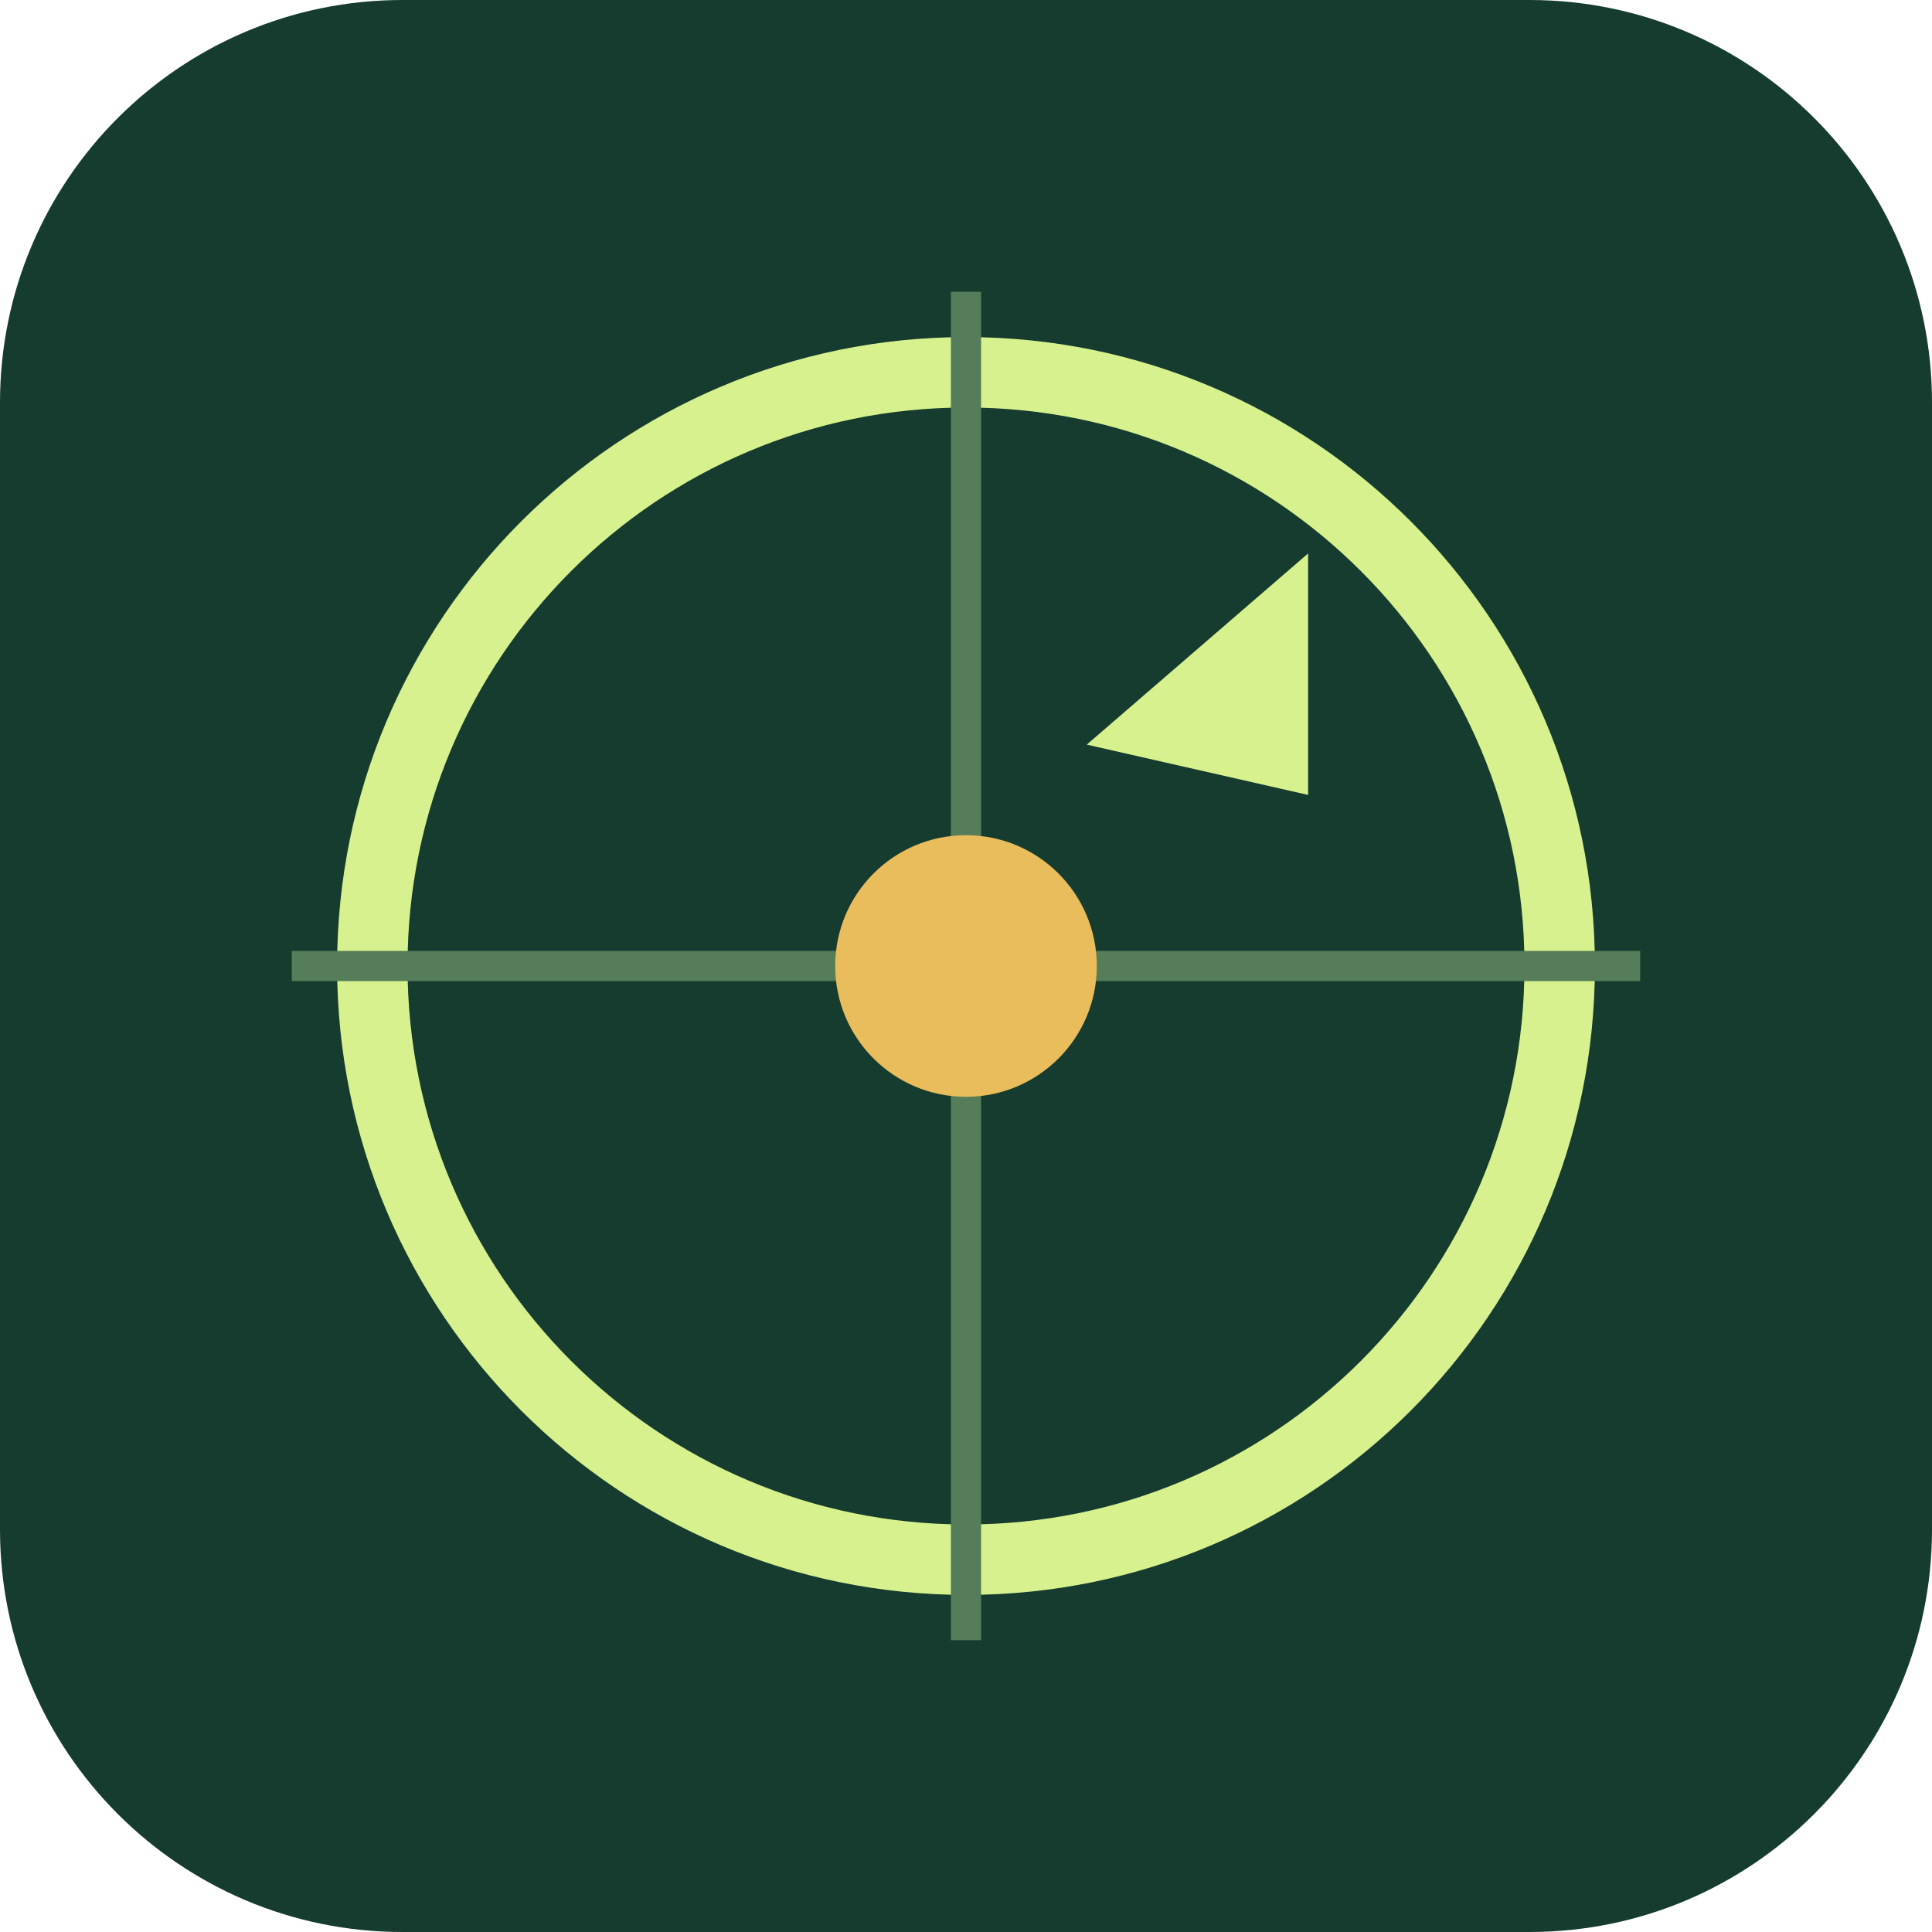
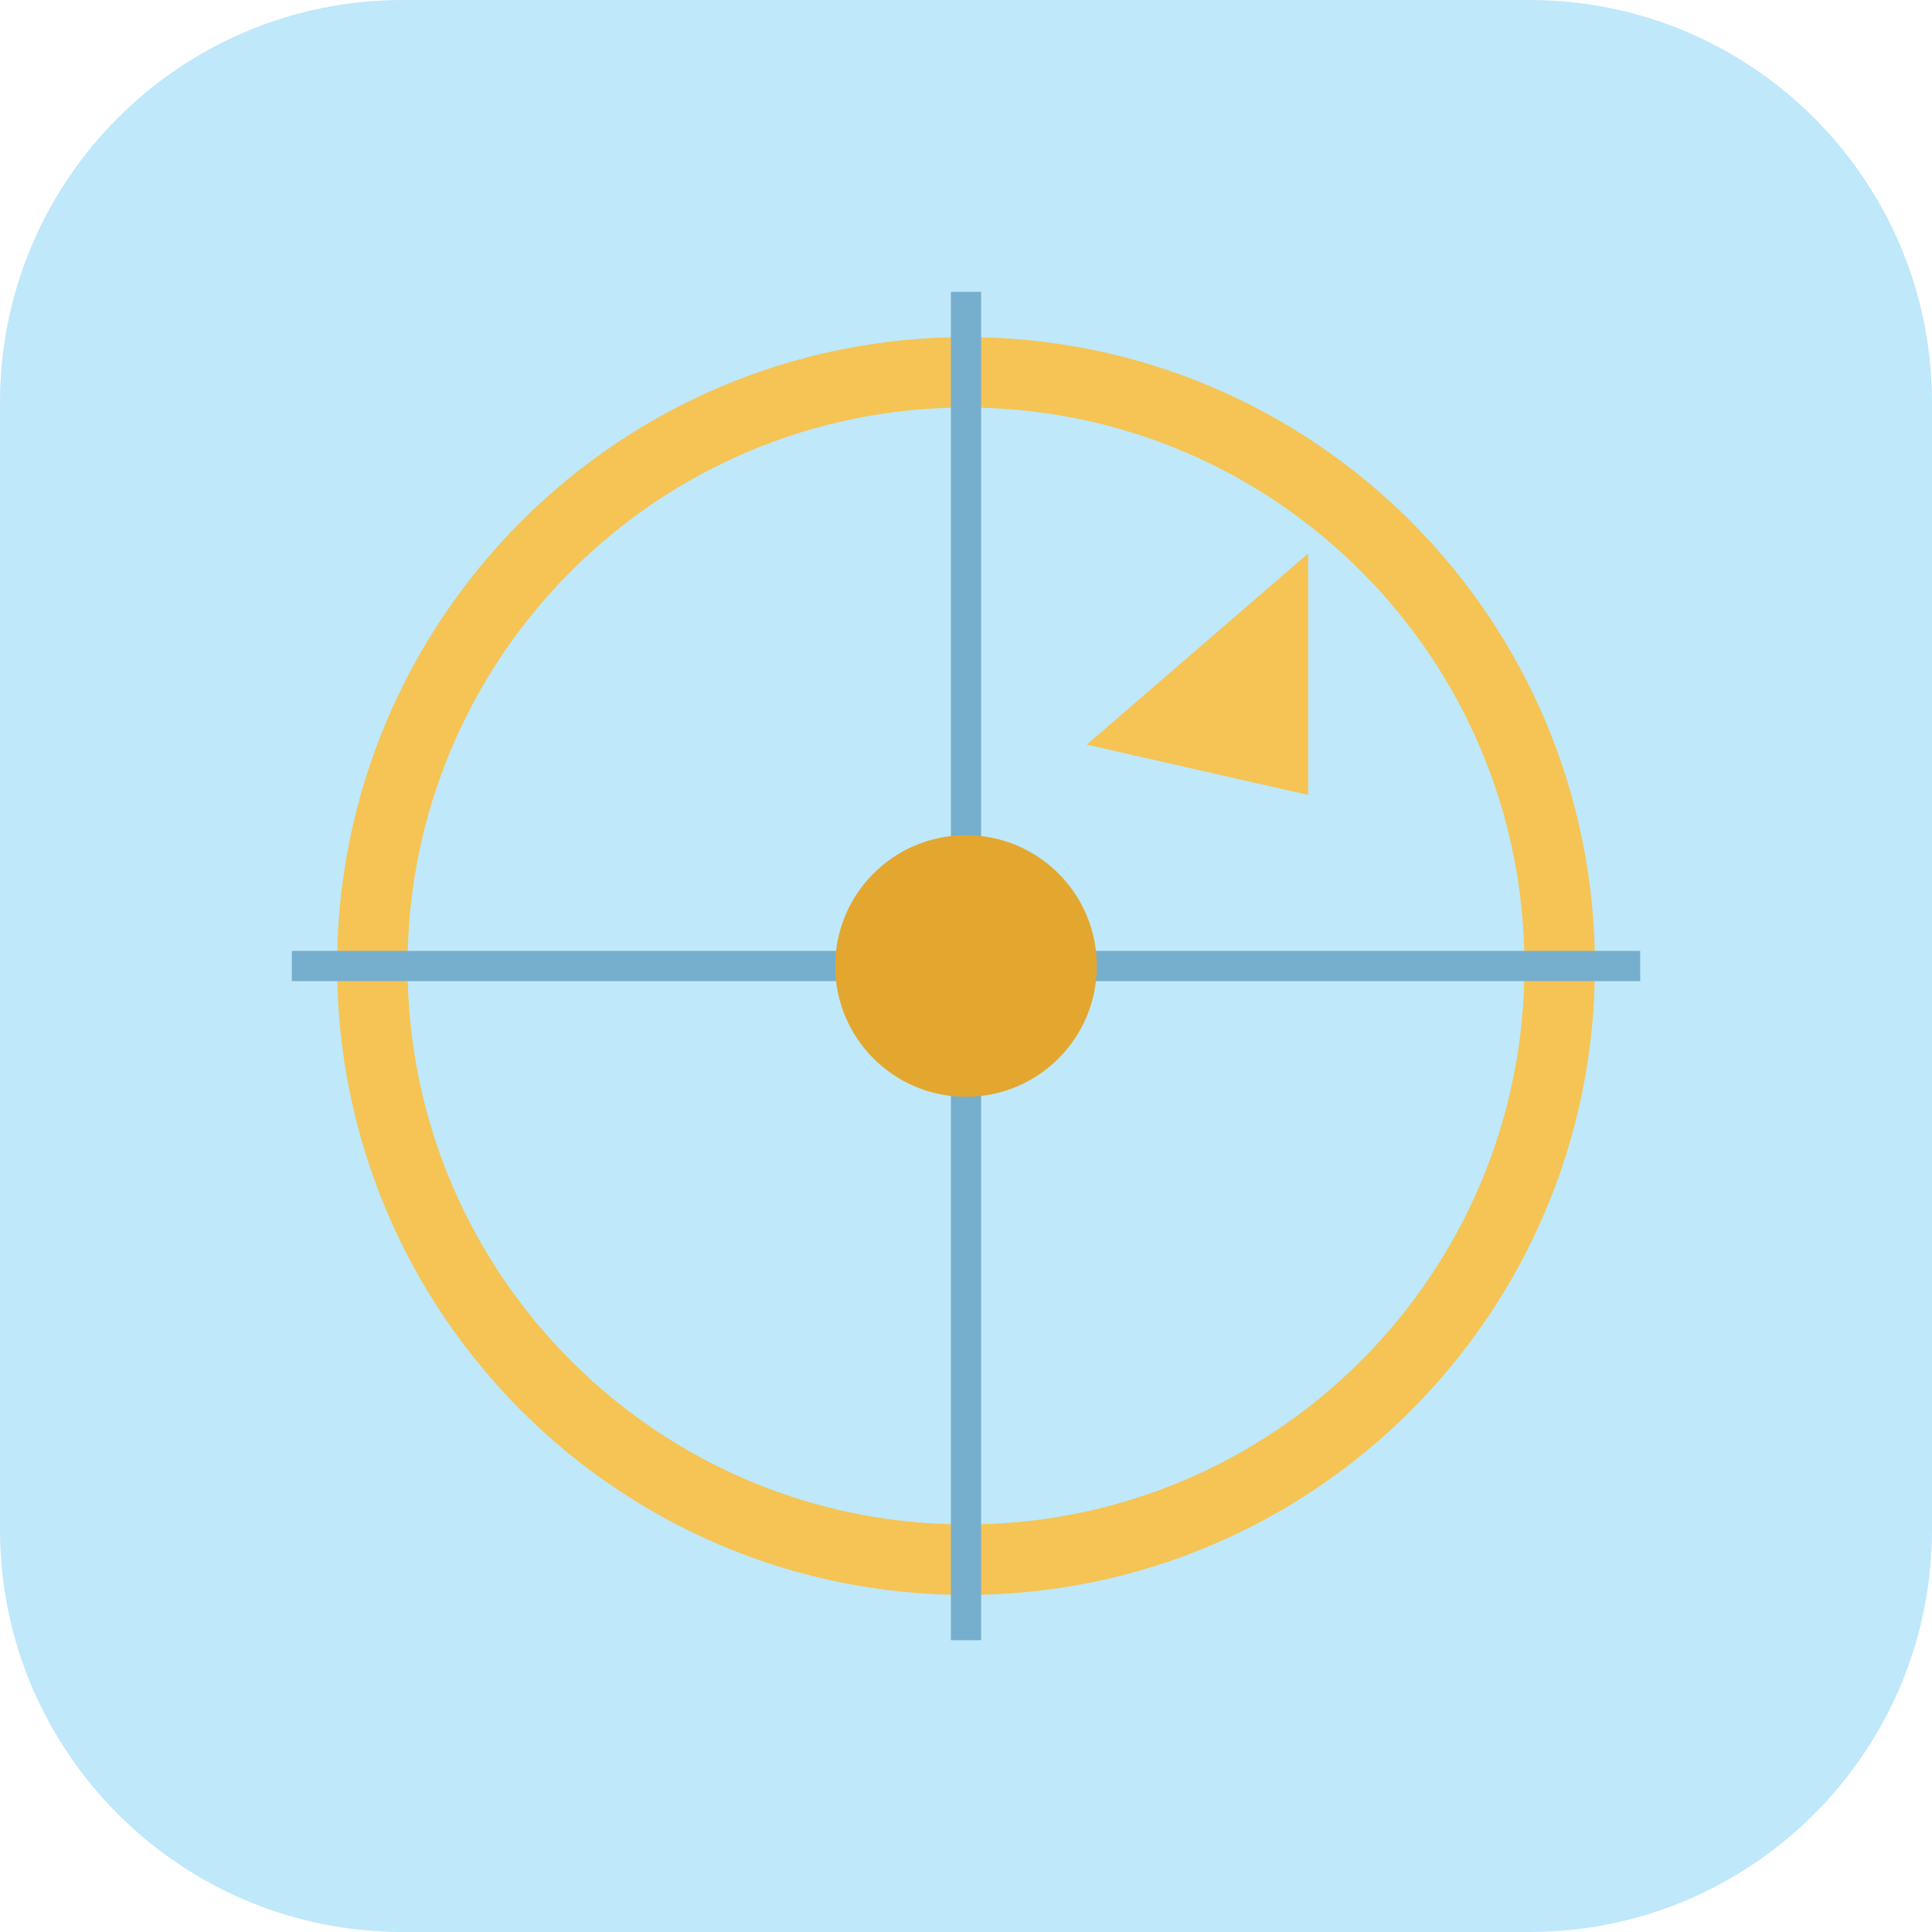
<svg xmlns="http://www.w3.org/2000/svg" viewBox="0 0 192 192">
-   <rect width="192" height="192" rx="40" fill="#163b2f" />
-   <circle cx="96" cy="96" r="59" fill="none" stroke="#d6f18d" stroke-width="7" />
-   <path d="M96 29v134M29 96h134" stroke="#557d59" stroke-width="3" />
-   <circle cx="96" cy="96" r="13" fill="#e9bd5b" />
-   <path d="M108 74l22-19v24l-22-5" fill="#d6f18d" />
+   <rect width="192" height="192" rx="40" fill="#BFE8FA" />
+   <circle cx="96" cy="96" r="59" fill="none" stroke="#F5C454" stroke-width="7" />
+   <path d="M96 29v134M29 96h134" stroke="#76AECD" stroke-width="3" />
+   <circle cx="96" cy="96" r="13" fill="#E3A72F" />
+   <path d="M108 74l22-19v24l-22-5" fill="#F5C454" />
</svg>
